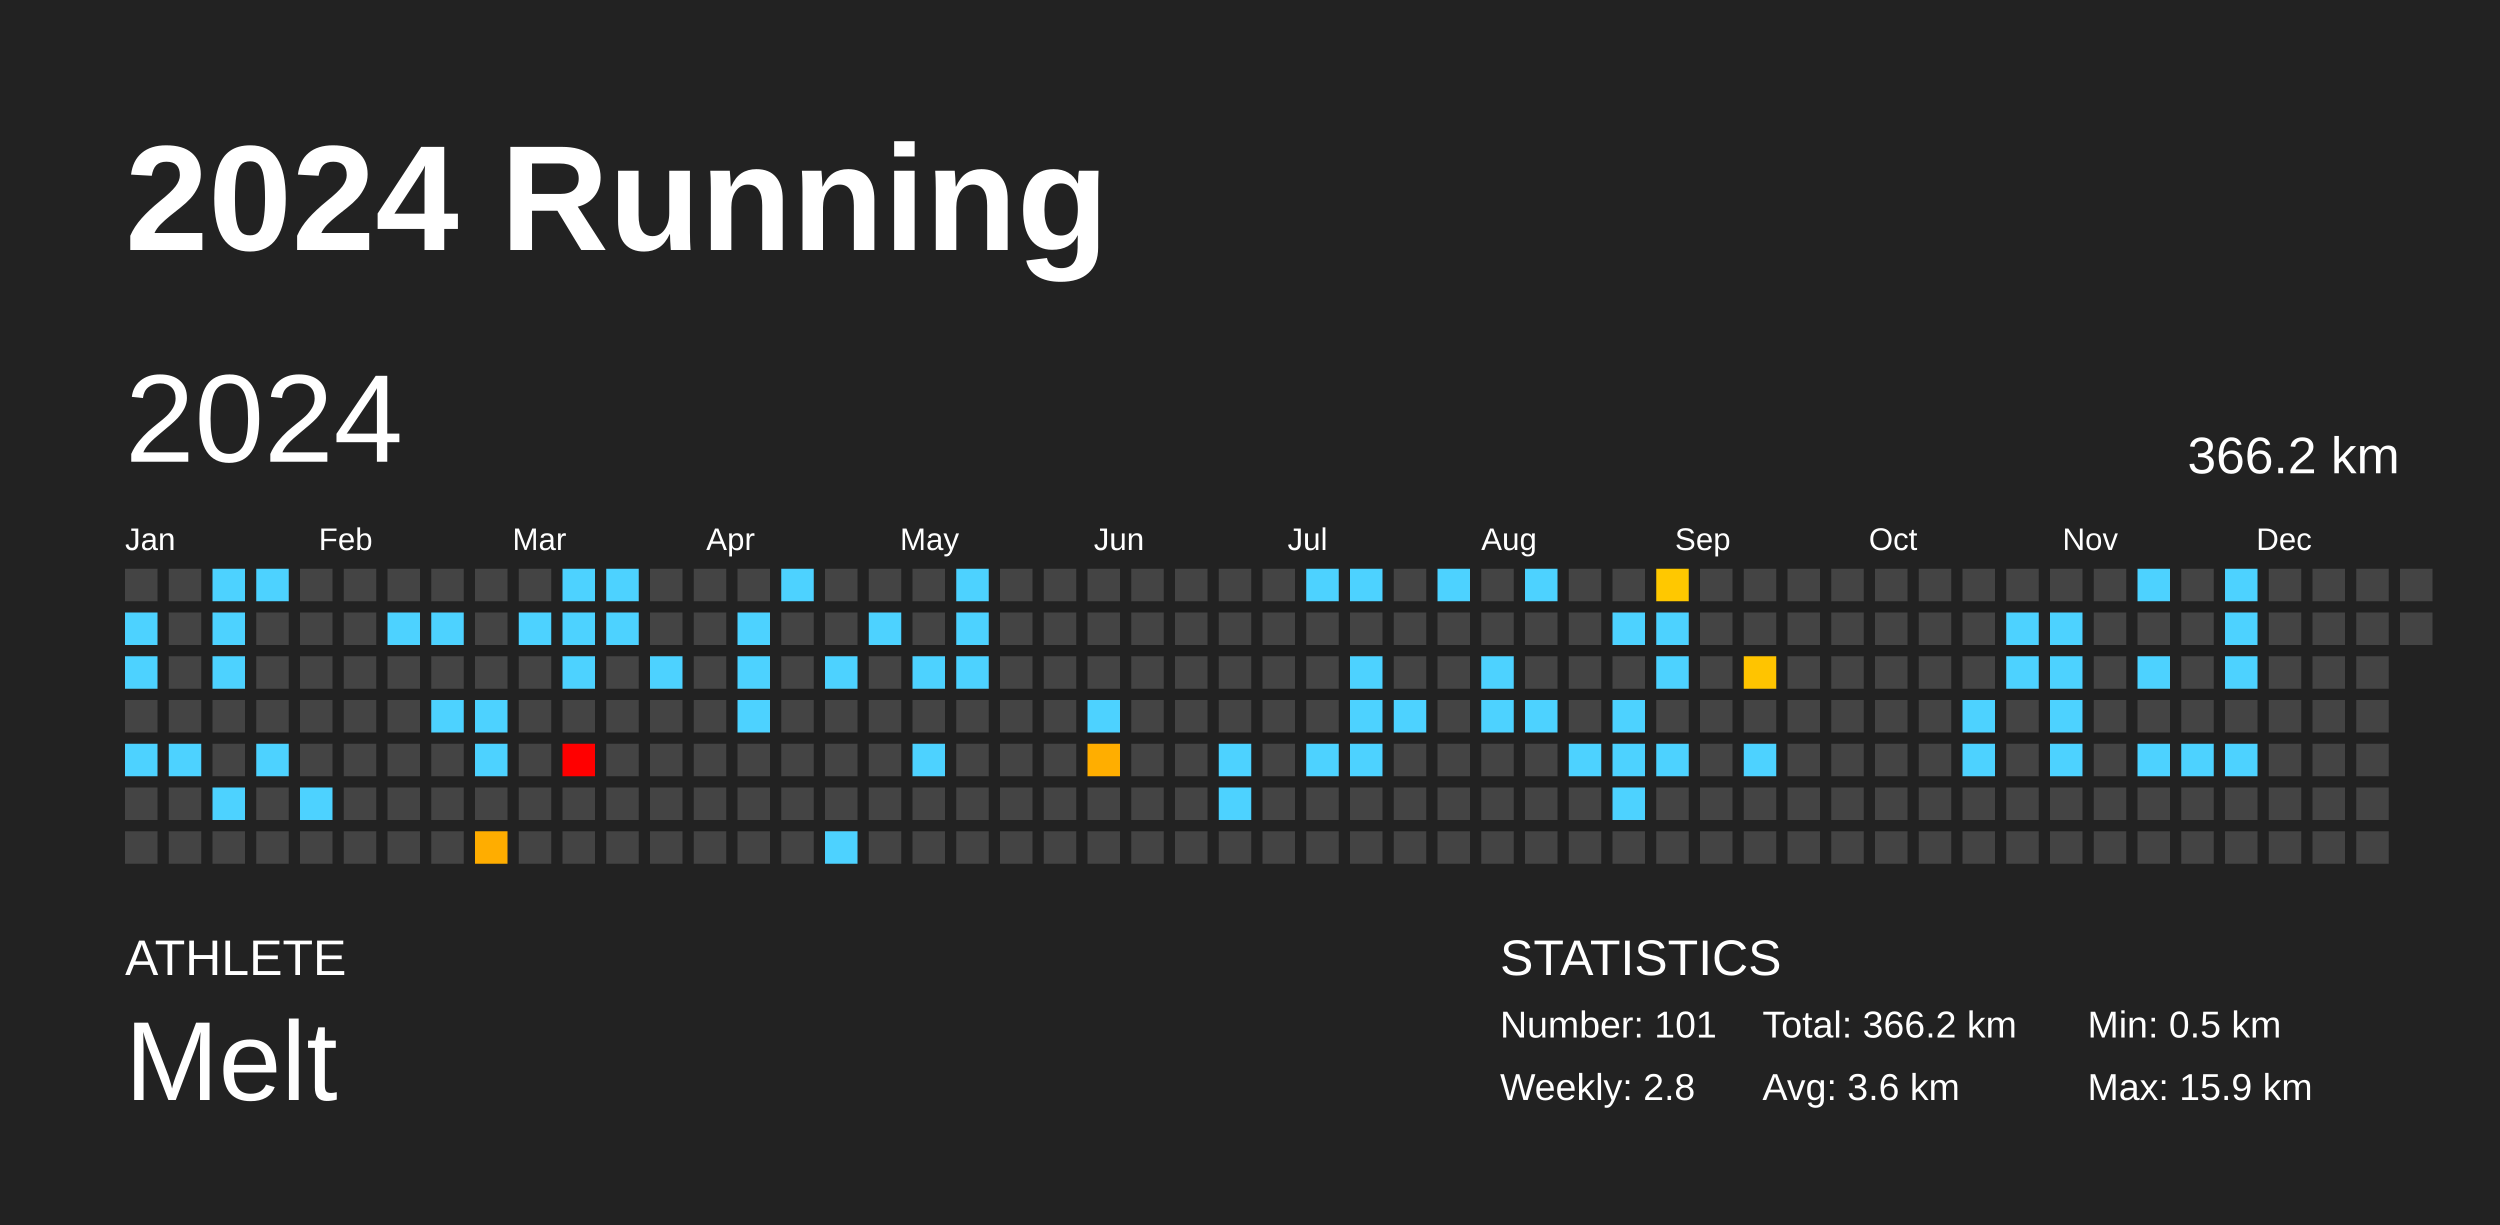
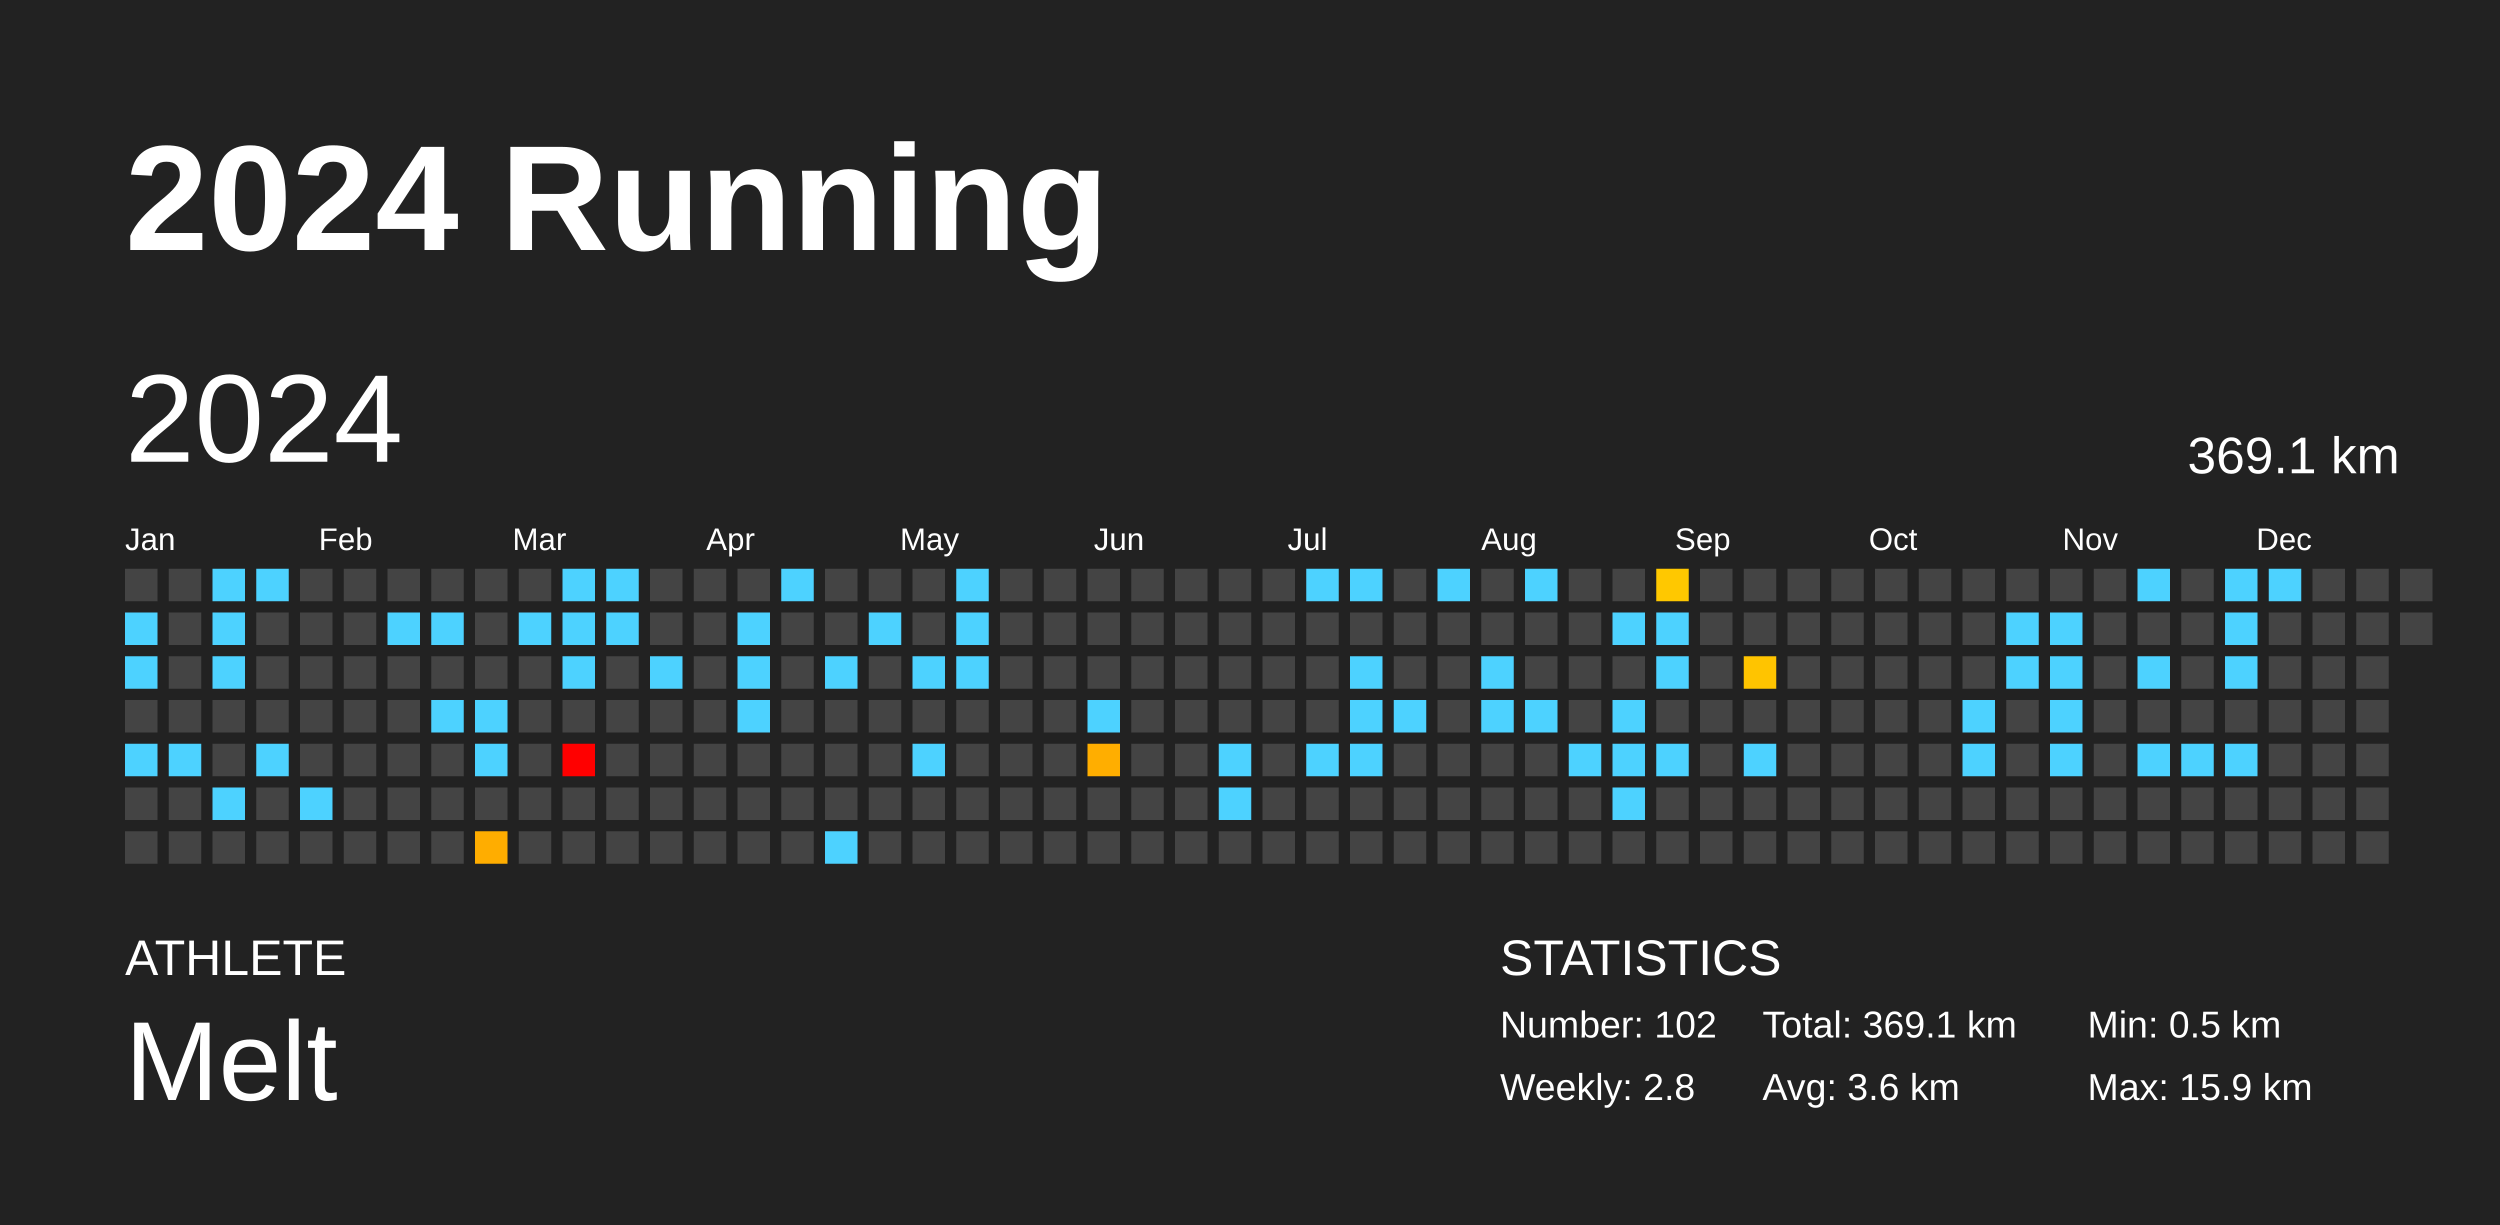
<svg xmlns="http://www.w3.org/2000/svg" baseProfile="full" height="98mm" version="1.1" viewBox="0,0,200,98" width="200mm">
  <defs />
  <rect fill="#222222" height="98" width="200" x="0" y="0" />
  <text fill="#FFFFFF" style="font-size:12px; font-family:Arial; font-weight:bold;" x="10" y="20">2024 Running</text>
  <text fill="#FFFFFF" style="font-size:4px; font-family:Arial" x="10" y="78">ATHLETE</text>
  <text fill="#FFFFFF" style="font-size:9px; font-family:Arial" x="10" y="88">Melt</text>
  <text fill="#FFFFFF" style="font-size:4px; font-family:Arial" x="120" y="78">STATISTICS</text>
-   <text fill="#FFFFFF" style="font-size:3px; font-family:Arial" x="120" y="83">Number: 101</text>
+   <text fill="#FFFFFF" style="font-size:3px; font-family:Arial" x="120" y="83">Number: 102</text>
  <text fill="#FFFFFF" style="font-size:3px; font-family:Arial" x="120" y="88">Weekly: 2.8</text>
-   <text fill="#FFFFFF" style="font-size:3px; font-family:Arial" x="141" y="83">Total: 366.2 km</text>
+   <text fill="#FFFFFF" style="font-size:3px; font-family:Arial" x="141" y="83">Total: 369.1 km</text>
  <text fill="#FFFFFF" style="font-size:3px; font-family:Arial" x="141" y="88">Avg: 3.6 km</text>
  <text fill="#FFFFFF" style="font-size:3px; font-family:Arial" x="167" y="83">Min: 0.5 km</text>
  <text fill="#FFFFFF" style="font-size:3px; font-family:Arial" x="167" y="88">Max: 15.9 km</text>
  <text dominant-baseline="hanging" fill="#FFFFFF" style="font-size:10.0px; font-family:Arial;" x="10" y="30">2024</text>
-   <text dominant-baseline="hanging" fill="#FFFFFF" style="font-size:4.125px; font-family:Arial;" x="175" y="35">366.2 km</text>
+   <text dominant-baseline="hanging" fill="#FFFFFF" style="font-size:4.125px; font-family:Arial;" x="175" y="35">369.1 km</text>
  <text fill="#FFFFFF" style="font-size:2.5px; font-family:Arial" x="10.0" y="44">Jan</text>
  <text fill="#FFFFFF" style="font-size:2.5px; font-family:Arial" x="25.5" y="44">Feb</text>
  <text fill="#FFFFFF" style="font-size:2.5px; font-family:Arial" x="41.0" y="44">Mar</text>
  <text fill="#FFFFFF" style="font-size:2.5px; font-family:Arial" x="56.5" y="44">Apr</text>
  <text fill="#FFFFFF" style="font-size:2.5px; font-family:Arial" x="72.0" y="44">May</text>
  <text fill="#FFFFFF" style="font-size:2.5px; font-family:Arial" x="87.5" y="44">Jun</text>
  <text fill="#FFFFFF" style="font-size:2.5px; font-family:Arial" x="103.0" y="44">Jul</text>
  <text fill="#FFFFFF" style="font-size:2.5px; font-family:Arial" x="118.5" y="44">Aug</text>
  <text fill="#FFFFFF" style="font-size:2.5px; font-family:Arial" x="134.0" y="44">Sep</text>
  <text fill="#FFFFFF" style="font-size:2.5px; font-family:Arial" x="149.5" y="44">Oct</text>
  <text fill="#FFFFFF" style="font-size:2.5px; font-family:Arial" x="165.0" y="44">Nov</text>
  <text fill="#FFFFFF" style="font-size:2.5px; font-family:Arial" x="180.5" y="44">Dec</text>
  <rect fill="#444444" height="2.6" width="2.6" x="10.0" y="45.5" />
  <rect fill="#4dd2ff" height="2.6" width="2.6" x="10.0" y="49.0" />
  <rect fill="#4dd2ff" height="2.6" width="2.6" x="10.0" y="52.5" />
  <rect fill="#444444" height="2.6" width="2.6" x="10.0" y="56.0" />
  <rect fill="#4dd2ff" height="2.6" width="2.6" x="10.0" y="59.5" />
  <rect fill="#444444" height="2.6" width="2.6" x="10.0" y="63.0" />
  <rect fill="#444444" height="2.6" width="2.6" x="10.0" y="66.5" />
  <rect fill="#444444" height="2.6" width="2.6" x="13.5" y="45.5" />
  <rect fill="#444444" height="2.6" width="2.6" x="13.5" y="49.0" />
  <rect fill="#444444" height="2.6" width="2.6" x="13.5" y="52.5" />
  <rect fill="#444444" height="2.6" width="2.6" x="13.5" y="56.0" />
  <rect fill="#4dd2ff" height="2.6" width="2.6" x="13.5" y="59.5" />
  <rect fill="#444444" height="2.6" width="2.6" x="13.5" y="63.0" />
  <rect fill="#444444" height="2.6" width="2.6" x="13.5" y="66.5" />
  <rect fill="#4dd2ff" height="2.6" width="2.6" x="17.0" y="45.5" />
  <rect fill="#4dd2ff" height="2.6" width="2.6" x="17.0" y="49.0" />
  <rect fill="#4dd2ff" height="2.6" width="2.6" x="17.0" y="52.5" />
  <rect fill="#444444" height="2.6" width="2.6" x="17.0" y="56.0" />
  <rect fill="#444444" height="2.6" width="2.6" x="17.0" y="59.5" />
  <rect fill="#4dd2ff" height="2.6" width="2.6" x="17.0" y="63.0" />
  <rect fill="#444444" height="2.6" width="2.6" x="17.0" y="66.5" />
  <rect fill="#4dd2ff" height="2.6" width="2.6" x="20.5" y="45.5" />
  <rect fill="#444444" height="2.6" width="2.6" x="20.5" y="49.0" />
  <rect fill="#444444" height="2.6" width="2.6" x="20.5" y="52.5" />
  <rect fill="#444444" height="2.6" width="2.6" x="20.5" y="56.0" />
  <rect fill="#4dd2ff" height="2.6" width="2.6" x="20.5" y="59.5" />
  <rect fill="#444444" height="2.6" width="2.6" x="20.5" y="63.0" />
  <rect fill="#444444" height="2.6" width="2.6" x="20.5" y="66.5" />
  <rect fill="#444444" height="2.6" width="2.6" x="24.0" y="45.5" />
  <rect fill="#444444" height="2.6" width="2.6" x="24.0" y="49.0" />
  <rect fill="#444444" height="2.6" width="2.6" x="24.0" y="52.5" />
  <rect fill="#444444" height="2.6" width="2.6" x="24.0" y="56.0" />
  <rect fill="#444444" height="2.6" width="2.6" x="24.0" y="59.5" />
  <rect fill="#4dd2ff" height="2.6" width="2.6" x="24.0" y="63.0" />
  <rect fill="#444444" height="2.6" width="2.6" x="24.0" y="66.5" />
  <rect fill="#444444" height="2.6" width="2.6" x="27.5" y="45.5" />
  <rect fill="#444444" height="2.6" width="2.6" x="27.5" y="49.0" />
  <rect fill="#444444" height="2.6" width="2.6" x="27.5" y="52.5" />
  <rect fill="#444444" height="2.6" width="2.6" x="27.5" y="56.0" />
  <rect fill="#444444" height="2.6" width="2.6" x="27.5" y="59.5" />
  <rect fill="#444444" height="2.6" width="2.6" x="27.5" y="63.0" />
  <rect fill="#444444" height="2.6" width="2.6" x="27.5" y="66.5" />
  <rect fill="#444444" height="2.6" width="2.6" x="31.0" y="45.5" />
  <rect fill="#4dd2ff" height="2.6" width="2.6" x="31.0" y="49.0" />
  <rect fill="#444444" height="2.6" width="2.6" x="31.0" y="52.5" />
  <rect fill="#444444" height="2.6" width="2.6" x="31.0" y="56.0" />
  <rect fill="#444444" height="2.6" width="2.6" x="31.0" y="59.5" />
  <rect fill="#444444" height="2.6" width="2.6" x="31.0" y="63.0" />
  <rect fill="#444444" height="2.6" width="2.6" x="31.0" y="66.5" />
  <rect fill="#444444" height="2.6" width="2.6" x="34.5" y="45.5" />
  <rect fill="#4dd2ff" height="2.6" width="2.6" x="34.5" y="49.0" />
  <rect fill="#444444" height="2.6" width="2.6" x="34.5" y="52.5" />
  <rect fill="#4dd2ff" height="2.6" width="2.6" x="34.5" y="56.0" />
  <rect fill="#444444" height="2.6" width="2.6" x="34.5" y="59.5" />
  <rect fill="#444444" height="2.6" width="2.6" x="34.5" y="63.0" />
  <rect fill="#444444" height="2.6" width="2.6" x="34.5" y="66.5" />
  <rect fill="#444444" height="2.6" width="2.6" x="38.0" y="45.5" />
  <rect fill="#444444" height="2.6" width="2.6" x="38.0" y="49.0" />
  <rect fill="#444444" height="2.6" width="2.6" x="38.0" y="52.5" />
  <rect fill="#4dd2ff" height="2.6" width="2.6" x="38.0" y="56.0" />
  <rect fill="#4dd2ff" height="2.6" width="2.6" x="38.0" y="59.5" />
  <rect fill="#444444" height="2.6" width="2.6" x="38.0" y="63.0" />
  <rect fill="#ffad00" height="2.6" width="2.6" x="38.0" y="66.5" />
  <rect fill="#444444" height="2.6" width="2.6" x="41.5" y="45.5" />
  <rect fill="#4dd2ff" height="2.6" width="2.6" x="41.5" y="49.0" />
  <rect fill="#444444" height="2.6" width="2.6" x="41.5" y="52.5" />
  <rect fill="#444444" height="2.6" width="2.6" x="41.5" y="56.0" />
  <rect fill="#444444" height="2.6" width="2.6" x="41.5" y="59.5" />
  <rect fill="#444444" height="2.6" width="2.6" x="41.5" y="63.0" />
  <rect fill="#444444" height="2.6" width="2.6" x="41.5" y="66.5" />
  <rect fill="#4dd2ff" height="2.6" width="2.6" x="45.0" y="45.5" />
  <rect fill="#4dd2ff" height="2.6" width="2.6" x="45.0" y="49.0" />
  <rect fill="#4dd2ff" height="2.6" width="2.6" x="45.0" y="52.5" />
  <rect fill="#444444" height="2.6" width="2.6" x="45.0" y="56.0" />
  <rect fill="red" height="2.6" width="2.6" x="45.0" y="59.5" />
  <rect fill="#444444" height="2.6" width="2.6" x="45.0" y="63.0" />
  <rect fill="#444444" height="2.6" width="2.6" x="45.0" y="66.5" />
  <rect fill="#4dd2ff" height="2.6" width="2.6" x="48.5" y="45.5" />
  <rect fill="#4dd2ff" height="2.6" width="2.6" x="48.5" y="49.0" />
  <rect fill="#444444" height="2.6" width="2.6" x="48.5" y="52.5" />
  <rect fill="#444444" height="2.6" width="2.6" x="48.5" y="56.0" />
  <rect fill="#444444" height="2.6" width="2.6" x="48.5" y="59.5" />
  <rect fill="#444444" height="2.6" width="2.6" x="48.5" y="63.0" />
  <rect fill="#444444" height="2.6" width="2.6" x="48.5" y="66.5" />
  <rect fill="#444444" height="2.6" width="2.6" x="52.0" y="45.5" />
  <rect fill="#444444" height="2.6" width="2.6" x="52.0" y="49.0" />
  <rect fill="#4dd2ff" height="2.6" width="2.6" x="52.0" y="52.5" />
  <rect fill="#444444" height="2.6" width="2.6" x="52.0" y="56.0" />
  <rect fill="#444444" height="2.6" width="2.6" x="52.0" y="59.5" />
  <rect fill="#444444" height="2.6" width="2.6" x="52.0" y="63.0" />
  <rect fill="#444444" height="2.6" width="2.6" x="52.0" y="66.5" />
  <rect fill="#444444" height="2.6" width="2.6" x="55.5" y="45.5" />
  <rect fill="#444444" height="2.6" width="2.6" x="55.5" y="49.0" />
  <rect fill="#444444" height="2.6" width="2.6" x="55.5" y="52.5" />
  <rect fill="#444444" height="2.6" width="2.6" x="55.5" y="56.0" />
  <rect fill="#444444" height="2.6" width="2.6" x="55.5" y="59.5" />
  <rect fill="#444444" height="2.6" width="2.6" x="55.5" y="63.0" />
  <rect fill="#444444" height="2.6" width="2.6" x="55.5" y="66.5" />
  <rect fill="#444444" height="2.6" width="2.6" x="59.0" y="45.5" />
  <rect fill="#4dd2ff" height="2.6" width="2.6" x="59.0" y="49.0" />
  <rect fill="#4dd2ff" height="2.6" width="2.6" x="59.0" y="52.5" />
  <rect fill="#4dd2ff" height="2.6" width="2.6" x="59.0" y="56.0" />
  <rect fill="#444444" height="2.6" width="2.6" x="59.0" y="59.5" />
  <rect fill="#444444" height="2.6" width="2.6" x="59.0" y="63.0" />
  <rect fill="#444444" height="2.6" width="2.6" x="59.0" y="66.5" />
  <rect fill="#4dd2ff" height="2.6" width="2.6" x="62.5" y="45.5" />
  <rect fill="#444444" height="2.6" width="2.6" x="62.5" y="49.0" />
  <rect fill="#444444" height="2.6" width="2.6" x="62.5" y="52.5" />
  <rect fill="#444444" height="2.6" width="2.6" x="62.5" y="56.0" />
  <rect fill="#444444" height="2.6" width="2.6" x="62.5" y="59.5" />
  <rect fill="#444444" height="2.6" width="2.6" x="62.5" y="63.0" />
  <rect fill="#444444" height="2.6" width="2.6" x="62.5" y="66.5" />
  <rect fill="#444444" height="2.6" width="2.6" x="66.0" y="45.5" />
  <rect fill="#444444" height="2.6" width="2.6" x="66.0" y="49.0" />
  <rect fill="#4dd2ff" height="2.6" width="2.6" x="66.0" y="52.5" />
  <rect fill="#444444" height="2.6" width="2.6" x="66.0" y="56.0" />
  <rect fill="#444444" height="2.6" width="2.6" x="66.0" y="59.5" />
  <rect fill="#444444" height="2.6" width="2.6" x="66.0" y="63.0" />
  <rect fill="#4dd2ff" height="2.6" width="2.6" x="66.0" y="66.5" />
  <rect fill="#444444" height="2.6" width="2.6" x="69.5" y="45.5" />
  <rect fill="#4dd2ff" height="2.6" width="2.6" x="69.5" y="49.0" />
  <rect fill="#444444" height="2.6" width="2.6" x="69.5" y="52.5" />
  <rect fill="#444444" height="2.6" width="2.6" x="69.5" y="56.0" />
  <rect fill="#444444" height="2.6" width="2.6" x="69.5" y="59.5" />
  <rect fill="#444444" height="2.6" width="2.6" x="69.5" y="63.0" />
  <rect fill="#444444" height="2.6" width="2.6" x="69.5" y="66.5" />
  <rect fill="#444444" height="2.6" width="2.6" x="73.0" y="45.5" />
  <rect fill="#444444" height="2.6" width="2.6" x="73.0" y="49.0" />
  <rect fill="#4dd2ff" height="2.6" width="2.6" x="73.0" y="52.5" />
  <rect fill="#444444" height="2.6" width="2.6" x="73.0" y="56.0" />
  <rect fill="#4dd2ff" height="2.6" width="2.6" x="73.0" y="59.5" />
  <rect fill="#444444" height="2.6" width="2.6" x="73.0" y="63.0" />
  <rect fill="#444444" height="2.6" width="2.6" x="73.0" y="66.5" />
  <rect fill="#4dd2ff" height="2.6" width="2.6" x="76.5" y="45.5" />
  <rect fill="#4dd2ff" height="2.6" width="2.6" x="76.5" y="49.0" />
  <rect fill="#4dd2ff" height="2.6" width="2.6" x="76.5" y="52.5" />
  <rect fill="#444444" height="2.6" width="2.6" x="76.5" y="56.0" />
  <rect fill="#444444" height="2.6" width="2.6" x="76.5" y="59.5" />
  <rect fill="#444444" height="2.6" width="2.6" x="76.5" y="63.0" />
  <rect fill="#444444" height="2.6" width="2.6" x="76.5" y="66.5" />
  <rect fill="#444444" height="2.6" width="2.6" x="80.0" y="45.5" />
  <rect fill="#444444" height="2.6" width="2.6" x="80.0" y="49.0" />
  <rect fill="#444444" height="2.6" width="2.6" x="80.0" y="52.5" />
  <rect fill="#444444" height="2.6" width="2.6" x="80.0" y="56.0" />
  <rect fill="#444444" height="2.6" width="2.6" x="80.0" y="59.5" />
  <rect fill="#444444" height="2.6" width="2.6" x="80.0" y="63.0" />
  <rect fill="#444444" height="2.6" width="2.6" x="80.0" y="66.5" />
  <rect fill="#444444" height="2.6" width="2.6" x="83.5" y="45.5" />
  <rect fill="#444444" height="2.6" width="2.6" x="83.5" y="49.0" />
  <rect fill="#444444" height="2.6" width="2.6" x="83.5" y="52.5" />
  <rect fill="#444444" height="2.6" width="2.6" x="83.5" y="56.0" />
  <rect fill="#444444" height="2.6" width="2.6" x="83.5" y="59.5" />
  <rect fill="#444444" height="2.6" width="2.6" x="83.5" y="63.0" />
  <rect fill="#444444" height="2.6" width="2.6" x="83.5" y="66.5" />
  <rect fill="#444444" height="2.6" width="2.6" x="87.0" y="45.5" />
  <rect fill="#444444" height="2.6" width="2.6" x="87.0" y="49.0" />
  <rect fill="#444444" height="2.6" width="2.6" x="87.0" y="52.5" />
  <rect fill="#4dd2ff" height="2.6" width="2.6" x="87.0" y="56.0" />
  <rect fill="#ffae00" height="2.6" width="2.6" x="87.0" y="59.5" />
  <rect fill="#444444" height="2.6" width="2.6" x="87.0" y="63.0" />
  <rect fill="#444444" height="2.6" width="2.6" x="87.0" y="66.5" />
  <rect fill="#444444" height="2.6" width="2.6" x="90.5" y="45.5" />
  <rect fill="#444444" height="2.6" width="2.6" x="90.5" y="49.0" />
  <rect fill="#444444" height="2.6" width="2.6" x="90.5" y="52.5" />
  <rect fill="#444444" height="2.6" width="2.6" x="90.5" y="56.0" />
  <rect fill="#444444" height="2.6" width="2.6" x="90.5" y="59.5" />
  <rect fill="#444444" height="2.6" width="2.6" x="90.5" y="63.0" />
  <rect fill="#444444" height="2.6" width="2.6" x="90.5" y="66.5" />
  <rect fill="#444444" height="2.6" width="2.6" x="94.0" y="45.5" />
  <rect fill="#444444" height="2.6" width="2.6" x="94.0" y="49.0" />
  <rect fill="#444444" height="2.6" width="2.6" x="94.0" y="52.5" />
  <rect fill="#444444" height="2.6" width="2.6" x="94.0" y="56.0" />
  <rect fill="#444444" height="2.6" width="2.6" x="94.0" y="59.5" />
  <rect fill="#444444" height="2.6" width="2.6" x="94.0" y="63.0" />
  <rect fill="#444444" height="2.6" width="2.6" x="94.0" y="66.5" />
  <rect fill="#444444" height="2.6" width="2.6" x="97.5" y="45.5" />
  <rect fill="#444444" height="2.6" width="2.6" x="97.5" y="49.0" />
  <rect fill="#444444" height="2.6" width="2.6" x="97.5" y="52.5" />
  <rect fill="#444444" height="2.6" width="2.6" x="97.5" y="56.0" />
  <rect fill="#4dd2ff" height="2.6" width="2.6" x="97.5" y="59.5" />
  <rect fill="#4dd2ff" height="2.6" width="2.6" x="97.5" y="63.0" />
  <rect fill="#444444" height="2.6" width="2.6" x="97.5" y="66.5" />
  <rect fill="#444444" height="2.6" width="2.6" x="101.0" y="45.5" />
  <rect fill="#444444" height="2.6" width="2.6" x="101.0" y="49.0" />
  <rect fill="#444444" height="2.6" width="2.6" x="101.0" y="52.5" />
  <rect fill="#444444" height="2.6" width="2.6" x="101.0" y="56.0" />
  <rect fill="#444444" height="2.6" width="2.6" x="101.0" y="59.5" />
  <rect fill="#444444" height="2.6" width="2.6" x="101.0" y="63.0" />
  <rect fill="#444444" height="2.6" width="2.6" x="101.0" y="66.5" />
  <rect fill="#4dd2ff" height="2.6" width="2.6" x="104.5" y="45.5" />
  <rect fill="#444444" height="2.6" width="2.6" x="104.5" y="49.0" />
  <rect fill="#444444" height="2.6" width="2.6" x="104.5" y="52.5" />
  <rect fill="#444444" height="2.6" width="2.6" x="104.5" y="56.0" />
  <rect fill="#4dd2ff" height="2.6" width="2.6" x="104.5" y="59.5" />
  <rect fill="#444444" height="2.6" width="2.6" x="104.5" y="63.0" />
  <rect fill="#444444" height="2.6" width="2.6" x="104.5" y="66.5" />
  <rect fill="#4dd2ff" height="2.6" width="2.6" x="108.0" y="45.5" />
  <rect fill="#444444" height="2.6" width="2.6" x="108.0" y="49.0" />
  <rect fill="#4dd2ff" height="2.6" width="2.6" x="108.0" y="52.5" />
  <rect fill="#4dd2ff" height="2.6" width="2.6" x="108.0" y="56.0" />
  <rect fill="#4dd2ff" height="2.6" width="2.6" x="108.0" y="59.5" />
  <rect fill="#444444" height="2.6" width="2.6" x="108.0" y="63.0" />
  <rect fill="#444444" height="2.6" width="2.6" x="108.0" y="66.5" />
  <rect fill="#444444" height="2.6" width="2.6" x="111.5" y="45.5" />
  <rect fill="#444444" height="2.6" width="2.6" x="111.5" y="49.0" />
  <rect fill="#444444" height="2.6" width="2.6" x="111.5" y="52.5" />
  <rect fill="#4dd2ff" height="2.6" width="2.6" x="111.5" y="56.0" />
  <rect fill="#444444" height="2.6" width="2.6" x="111.5" y="59.5" />
  <rect fill="#444444" height="2.6" width="2.6" x="111.5" y="63.0" />
  <rect fill="#444444" height="2.6" width="2.6" x="111.5" y="66.5" />
  <rect fill="#4dd2ff" height="2.6" width="2.6" x="115.0" y="45.5" />
  <rect fill="#444444" height="2.6" width="2.6" x="115.0" y="49.0" />
  <rect fill="#444444" height="2.6" width="2.6" x="115.0" y="52.5" />
  <rect fill="#444444" height="2.6" width="2.6" x="115.0" y="56.0" />
  <rect fill="#444444" height="2.6" width="2.6" x="115.0" y="59.5" />
  <rect fill="#444444" height="2.6" width="2.6" x="115.0" y="63.0" />
  <rect fill="#444444" height="2.6" width="2.6" x="115.0" y="66.5" />
  <rect fill="#444444" height="2.6" width="2.6" x="118.5" y="45.5" />
  <rect fill="#444444" height="2.6" width="2.6" x="118.5" y="49.0" />
  <rect fill="#4dd2ff" height="2.6" width="2.6" x="118.5" y="52.5" />
  <rect fill="#4dd2ff" height="2.6" width="2.6" x="118.5" y="56.0" />
  <rect fill="#444444" height="2.6" width="2.6" x="118.5" y="59.5" />
  <rect fill="#444444" height="2.6" width="2.6" x="118.5" y="63.0" />
  <rect fill="#444444" height="2.6" width="2.6" x="118.5" y="66.5" />
  <rect fill="#4dd2ff" height="2.6" width="2.6" x="122.0" y="45.5" />
  <rect fill="#444444" height="2.6" width="2.6" x="122.0" y="49.0" />
  <rect fill="#444444" height="2.6" width="2.6" x="122.0" y="52.5" />
  <rect fill="#4dd2ff" height="2.6" width="2.6" x="122.0" y="56.0" />
  <rect fill="#444444" height="2.6" width="2.6" x="122.0" y="59.5" />
  <rect fill="#444444" height="2.6" width="2.6" x="122.0" y="63.0" />
  <rect fill="#444444" height="2.6" width="2.6" x="122.0" y="66.5" />
  <rect fill="#444444" height="2.6" width="2.6" x="125.5" y="45.5" />
  <rect fill="#444444" height="2.6" width="2.6" x="125.5" y="49.0" />
  <rect fill="#444444" height="2.6" width="2.6" x="125.5" y="52.5" />
  <rect fill="#444444" height="2.6" width="2.6" x="125.5" y="56.0" />
  <rect fill="#4dd2ff" height="2.6" width="2.6" x="125.5" y="59.5" />
  <rect fill="#444444" height="2.6" width="2.6" x="125.5" y="63.0" />
  <rect fill="#444444" height="2.6" width="2.6" x="125.5" y="66.5" />
  <rect fill="#444444" height="2.6" width="2.6" x="129.0" y="45.5" />
  <rect fill="#4dd2ff" height="2.6" width="2.6" x="129.0" y="49.0" />
  <rect fill="#444444" height="2.6" width="2.6" x="129.0" y="52.5" />
  <rect fill="#4dd2ff" height="2.6" width="2.6" x="129.0" y="56.0" />
  <rect fill="#4dd2ff" height="2.6" width="2.6" x="129.0" y="59.5" />
  <rect fill="#4dd2ff" height="2.6" width="2.6" x="129.0" y="63.0" />
  <rect fill="#444444" height="2.6" width="2.6" x="129.0" y="66.5" />
  <rect fill="#ffc800" height="2.6" width="2.6" x="132.5" y="45.5" />
  <rect fill="#4dd2ff" height="2.6" width="2.6" x="132.5" y="49.0" />
  <rect fill="#4dd2ff" height="2.6" width="2.6" x="132.5" y="52.5" />
  <rect fill="#444444" height="2.6" width="2.6" x="132.5" y="56.0" />
  <rect fill="#4dd2ff" height="2.6" width="2.6" x="132.5" y="59.5" />
  <rect fill="#444444" height="2.6" width="2.6" x="132.5" y="63.0" />
  <rect fill="#444444" height="2.6" width="2.6" x="132.5" y="66.5" />
  <rect fill="#444444" height="2.6" width="2.6" x="136.0" y="45.5" />
  <rect fill="#444444" height="2.6" width="2.6" x="136.0" y="49.0" />
  <rect fill="#444444" height="2.6" width="2.6" x="136.0" y="52.5" />
  <rect fill="#444444" height="2.6" width="2.6" x="136.0" y="56.0" />
  <rect fill="#444444" height="2.6" width="2.6" x="136.0" y="59.5" />
  <rect fill="#444444" height="2.6" width="2.6" x="136.0" y="63.0" />
  <rect fill="#444444" height="2.6" width="2.6" x="136.0" y="66.5" />
  <rect fill="#444444" height="2.6" width="2.6" x="139.5" y="45.5" />
  <rect fill="#444444" height="2.6" width="2.6" x="139.5" y="49.0" />
  <rect fill="#ffc400" height="2.6" width="2.6" x="139.5" y="52.5" />
  <rect fill="#444444" height="2.6" width="2.6" x="139.5" y="56.0" />
  <rect fill="#4dd2ff" height="2.6" width="2.6" x="139.5" y="59.5" />
  <rect fill="#444444" height="2.6" width="2.6" x="139.5" y="63.0" />
  <rect fill="#444444" height="2.6" width="2.6" x="139.5" y="66.5" />
  <rect fill="#444444" height="2.6" width="2.6" x="143.0" y="45.5" />
  <rect fill="#444444" height="2.6" width="2.6" x="143.0" y="49.0" />
  <rect fill="#444444" height="2.6" width="2.6" x="143.0" y="52.5" />
  <rect fill="#444444" height="2.6" width="2.6" x="143.0" y="56.0" />
  <rect fill="#444444" height="2.6" width="2.6" x="143.0" y="59.5" />
  <rect fill="#444444" height="2.6" width="2.6" x="143.0" y="63.0" />
  <rect fill="#444444" height="2.6" width="2.6" x="143.0" y="66.5" />
  <rect fill="#444444" height="2.6" width="2.6" x="146.5" y="45.5" />
  <rect fill="#444444" height="2.6" width="2.6" x="146.5" y="49.0" />
  <rect fill="#444444" height="2.6" width="2.6" x="146.5" y="52.5" />
  <rect fill="#444444" height="2.6" width="2.6" x="146.5" y="56.0" />
  <rect fill="#444444" height="2.6" width="2.6" x="146.5" y="59.5" />
  <rect fill="#444444" height="2.6" width="2.6" x="146.5" y="63.0" />
  <rect fill="#444444" height="2.6" width="2.6" x="146.5" y="66.5" />
  <rect fill="#444444" height="2.6" width="2.6" x="150.0" y="45.5" />
  <rect fill="#444444" height="2.6" width="2.6" x="150.0" y="49.0" />
  <rect fill="#444444" height="2.6" width="2.6" x="150.0" y="52.5" />
  <rect fill="#444444" height="2.6" width="2.6" x="150.0" y="56.0" />
  <rect fill="#444444" height="2.6" width="2.6" x="150.0" y="59.5" />
  <rect fill="#444444" height="2.6" width="2.6" x="150.0" y="63.0" />
  <rect fill="#444444" height="2.6" width="2.6" x="150.0" y="66.5" />
  <rect fill="#444444" height="2.6" width="2.6" x="153.5" y="45.5" />
  <rect fill="#444444" height="2.6" width="2.6" x="153.5" y="49.0" />
  <rect fill="#444444" height="2.6" width="2.6" x="153.5" y="52.5" />
  <rect fill="#444444" height="2.6" width="2.6" x="153.5" y="56.0" />
  <rect fill="#444444" height="2.6" width="2.6" x="153.5" y="59.5" />
  <rect fill="#444444" height="2.6" width="2.6" x="153.5" y="63.0" />
  <rect fill="#444444" height="2.6" width="2.6" x="153.5" y="66.5" />
  <rect fill="#444444" height="2.6" width="2.6" x="157.0" y="45.5" />
  <rect fill="#444444" height="2.6" width="2.6" x="157.0" y="49.0" />
  <rect fill="#444444" height="2.6" width="2.6" x="157.0" y="52.5" />
  <rect fill="#4dd2ff" height="2.6" width="2.6" x="157.0" y="56.0" />
  <rect fill="#4dd2ff" height="2.6" width="2.6" x="157.0" y="59.5" />
  <rect fill="#444444" height="2.6" width="2.6" x="157.0" y="63.0" />
  <rect fill="#444444" height="2.6" width="2.6" x="157.0" y="66.5" />
  <rect fill="#444444" height="2.6" width="2.6" x="160.5" y="45.5" />
  <rect fill="#4dd2ff" height="2.6" width="2.6" x="160.5" y="49.0" />
  <rect fill="#4dd2ff" height="2.6" width="2.6" x="160.5" y="52.5" />
  <rect fill="#444444" height="2.6" width="2.6" x="160.5" y="56.0" />
  <rect fill="#444444" height="2.6" width="2.6" x="160.5" y="59.5" />
  <rect fill="#444444" height="2.6" width="2.6" x="160.5" y="63.0" />
  <rect fill="#444444" height="2.6" width="2.6" x="160.5" y="66.5" />
  <rect fill="#444444" height="2.6" width="2.6" x="164.0" y="45.5" />
  <rect fill="#4dd2ff" height="2.6" width="2.6" x="164.0" y="49.0" />
  <rect fill="#4dd2ff" height="2.6" width="2.6" x="164.0" y="52.5" />
  <rect fill="#4dd2ff" height="2.6" width="2.6" x="164.0" y="56.0" />
  <rect fill="#4dd2ff" height="2.6" width="2.6" x="164.0" y="59.5" />
  <rect fill="#444444" height="2.6" width="2.6" x="164.0" y="63.0" />
  <rect fill="#444444" height="2.6" width="2.6" x="164.0" y="66.5" />
  <rect fill="#444444" height="2.6" width="2.6" x="167.5" y="45.5" />
  <rect fill="#444444" height="2.6" width="2.6" x="167.5" y="49.0" />
  <rect fill="#444444" height="2.6" width="2.6" x="167.5" y="52.5" />
  <rect fill="#444444" height="2.6" width="2.6" x="167.5" y="56.0" />
  <rect fill="#444444" height="2.6" width="2.6" x="167.5" y="59.5" />
  <rect fill="#444444" height="2.6" width="2.6" x="167.5" y="63.0" />
  <rect fill="#444444" height="2.6" width="2.6" x="167.5" y="66.5" />
  <rect fill="#4dd2ff" height="2.6" width="2.6" x="171.0" y="45.5" />
  <rect fill="#444444" height="2.6" width="2.6" x="171.0" y="49.0" />
  <rect fill="#4dd2ff" height="2.6" width="2.6" x="171.0" y="52.5" />
  <rect fill="#444444" height="2.6" width="2.6" x="171.0" y="56.0" />
  <rect fill="#4dd2ff" height="2.6" width="2.6" x="171.0" y="59.5" />
  <rect fill="#444444" height="2.6" width="2.6" x="171.0" y="63.0" />
  <rect fill="#444444" height="2.6" width="2.6" x="171.0" y="66.5" />
  <rect fill="#444444" height="2.6" width="2.6" x="174.5" y="45.5" />
  <rect fill="#444444" height="2.6" width="2.6" x="174.5" y="49.0" />
  <rect fill="#444444" height="2.6" width="2.6" x="174.5" y="52.5" />
  <rect fill="#444444" height="2.6" width="2.6" x="174.5" y="56.0" />
  <rect fill="#4dd2ff" height="2.6" width="2.6" x="174.5" y="59.5" />
  <rect fill="#444444" height="2.6" width="2.6" x="174.5" y="63.0" />
  <rect fill="#444444" height="2.6" width="2.6" x="174.5" y="66.5" />
  <rect fill="#4dd2ff" height="2.6" width="2.6" x="178.0" y="45.5" />
  <rect fill="#4dd2ff" height="2.6" width="2.6" x="178.0" y="49.0" />
  <rect fill="#4dd2ff" height="2.6" width="2.6" x="178.0" y="52.5" />
  <rect fill="#444444" height="2.6" width="2.6" x="178.0" y="56.0" />
  <rect fill="#4dd2ff" height="2.6" width="2.6" x="178.0" y="59.5" />
  <rect fill="#444444" height="2.6" width="2.6" x="178.0" y="63.0" />
  <rect fill="#444444" height="2.6" width="2.6" x="178.0" y="66.5" />
-   <rect fill="#444444" height="2.6" width="2.6" x="181.5" y="45.5" />
+   <rect fill="#4dd2ff" height="2.6" width="2.6" x="181.5" y="45.5" />
  <rect fill="#444444" height="2.6" width="2.6" x="181.5" y="49.0" />
  <rect fill="#444444" height="2.6" width="2.6" x="181.5" y="52.5" />
  <rect fill="#444444" height="2.6" width="2.6" x="181.5" y="56.0" />
  <rect fill="#444444" height="2.6" width="2.6" x="181.5" y="59.5" />
  <rect fill="#444444" height="2.6" width="2.6" x="181.5" y="63.0" />
  <rect fill="#444444" height="2.6" width="2.6" x="181.5" y="66.5" />
  <rect fill="#444444" height="2.6" width="2.6" x="185.0" y="45.5" />
  <rect fill="#444444" height="2.6" width="2.6" x="185.0" y="49.0" />
  <rect fill="#444444" height="2.6" width="2.6" x="185.0" y="52.5" />
  <rect fill="#444444" height="2.6" width="2.6" x="185.0" y="56.0" />
  <rect fill="#444444" height="2.6" width="2.6" x="185.0" y="59.5" />
  <rect fill="#444444" height="2.6" width="2.6" x="185.0" y="63.0" />
  <rect fill="#444444" height="2.6" width="2.6" x="185.0" y="66.5" />
  <rect fill="#444444" height="2.6" width="2.6" x="188.5" y="45.5" />
  <rect fill="#444444" height="2.6" width="2.6" x="188.5" y="49.0" />
  <rect fill="#444444" height="2.6" width="2.6" x="188.5" y="52.5" />
  <rect fill="#444444" height="2.6" width="2.6" x="188.5" y="56.0" />
  <rect fill="#444444" height="2.6" width="2.6" x="188.5" y="59.5" />
  <rect fill="#444444" height="2.6" width="2.6" x="188.5" y="63.0" />
  <rect fill="#444444" height="2.6" width="2.6" x="188.5" y="66.5" />
  <rect fill="#444444" height="2.6" width="2.6" x="192.0" y="45.5" />
  <rect fill="#444444" height="2.6" width="2.6" x="192.0" y="49.0" />
</svg>
